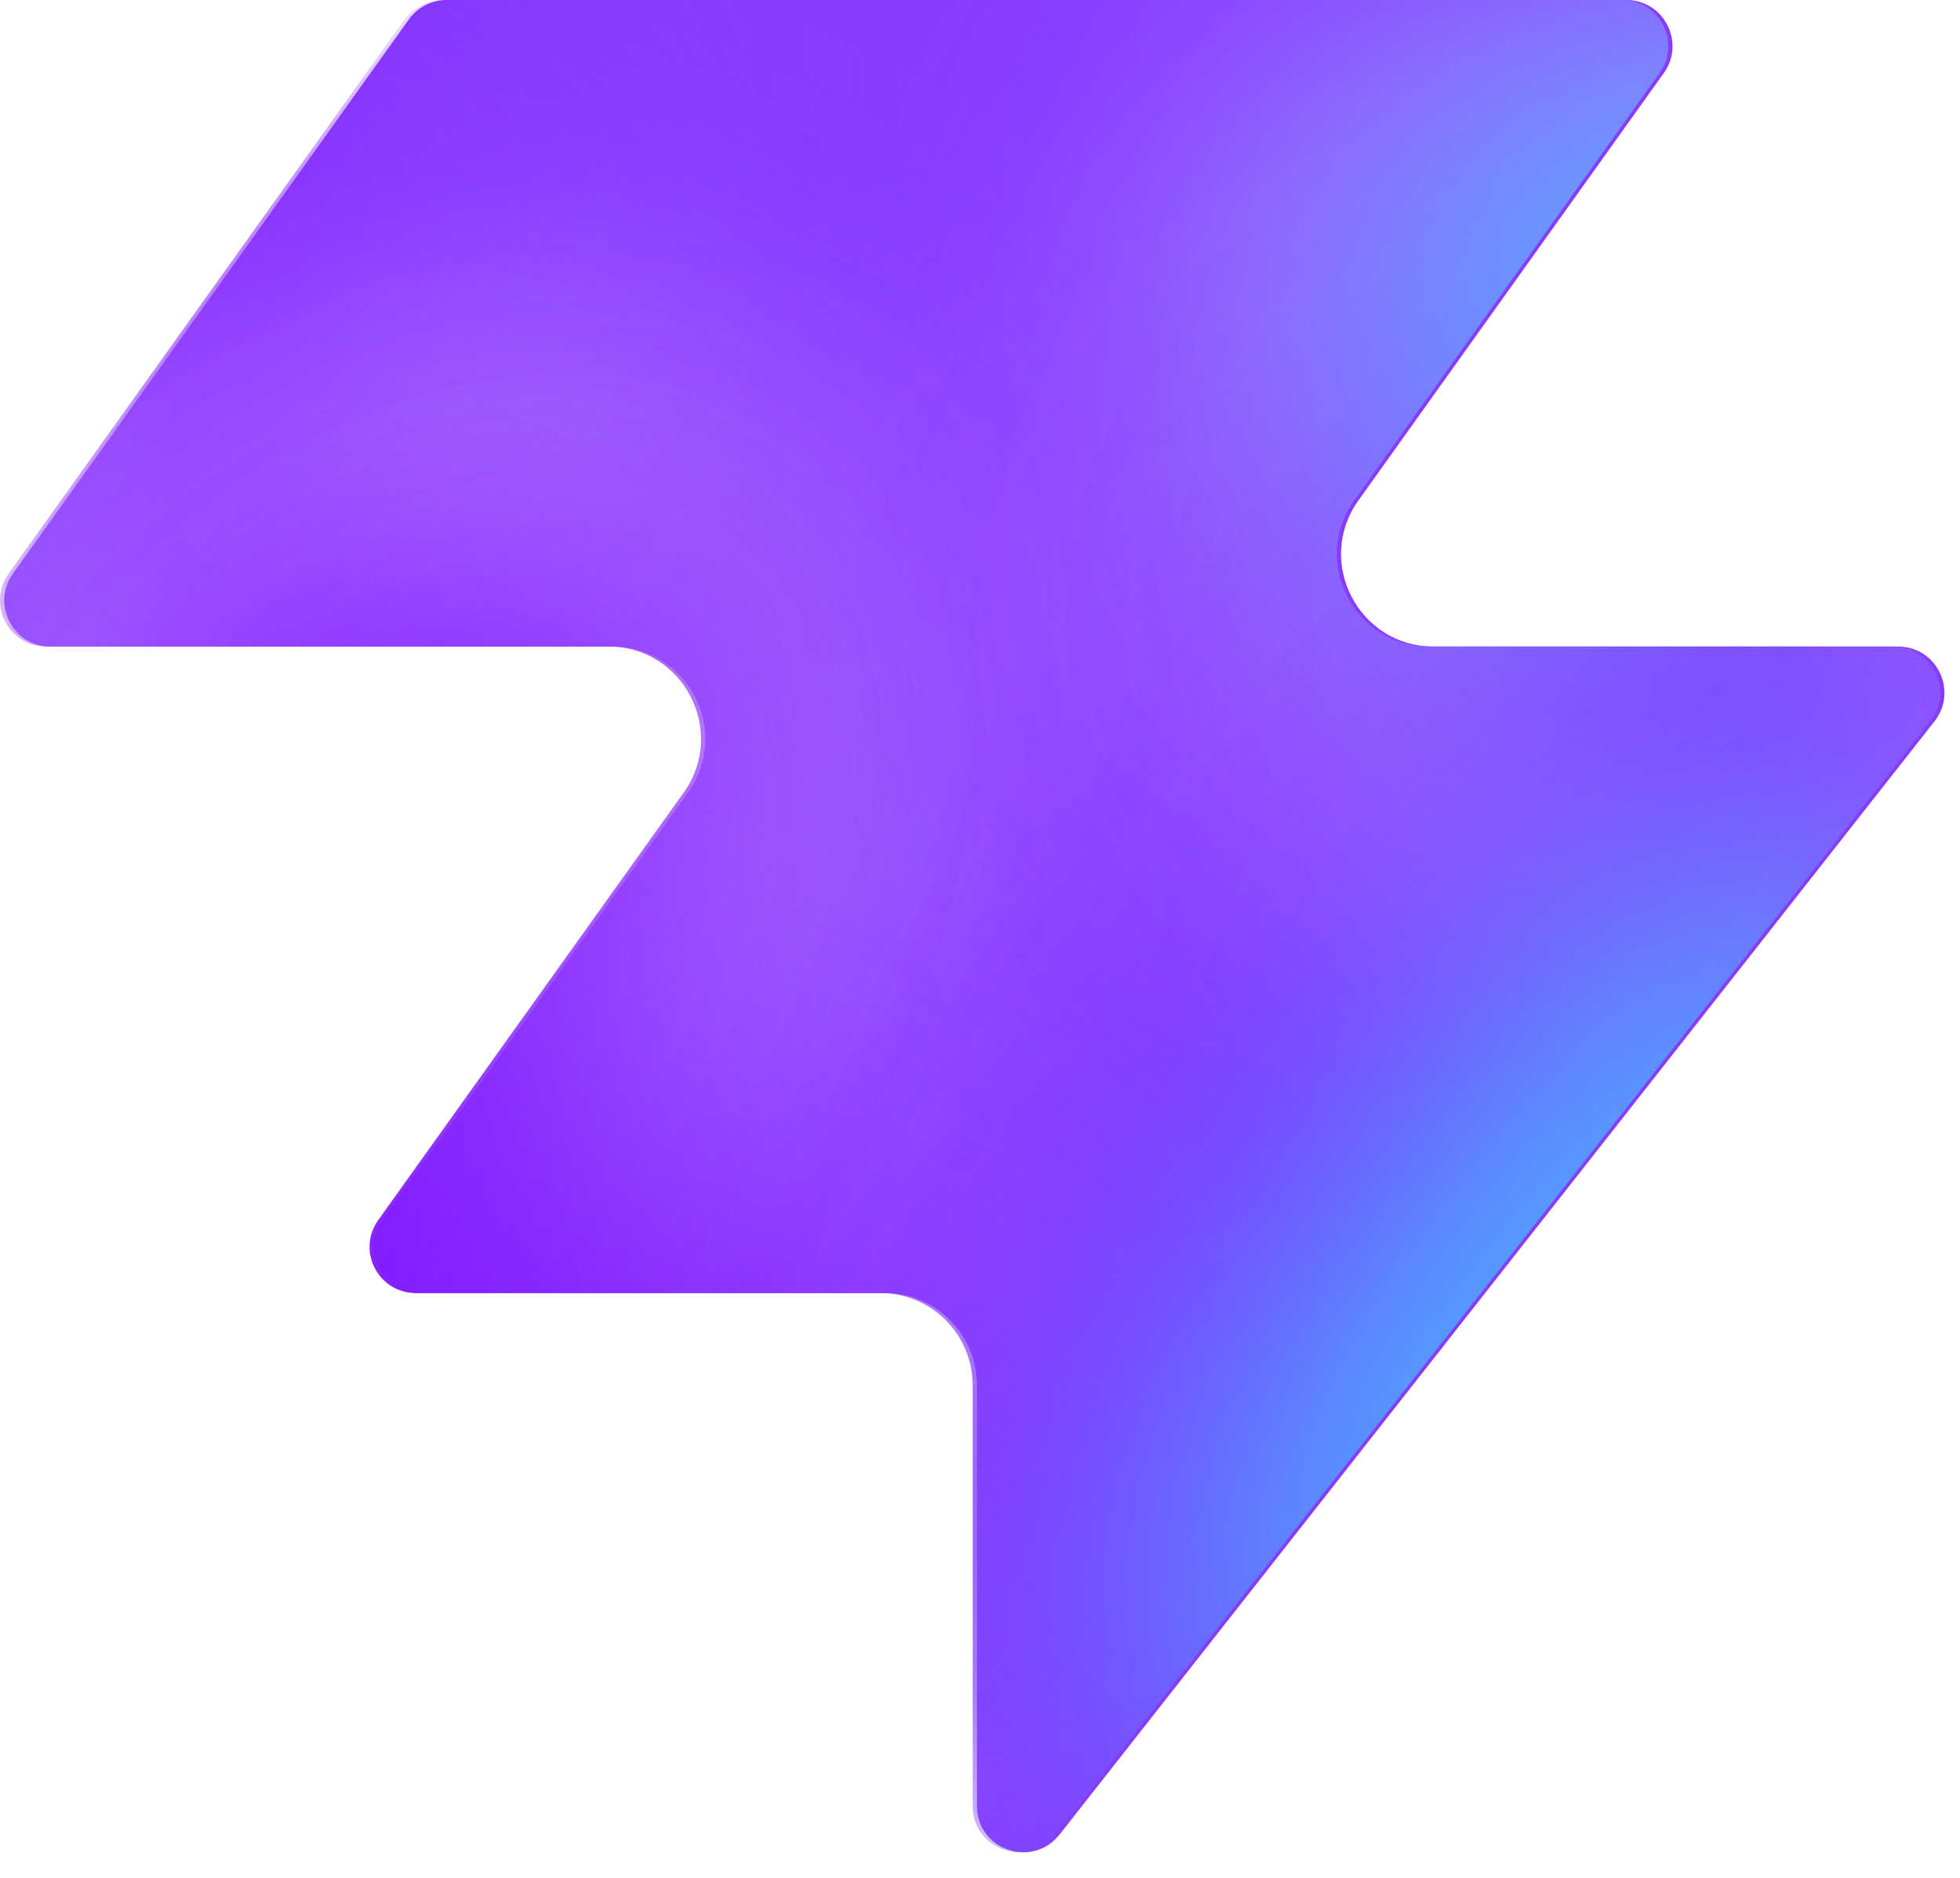
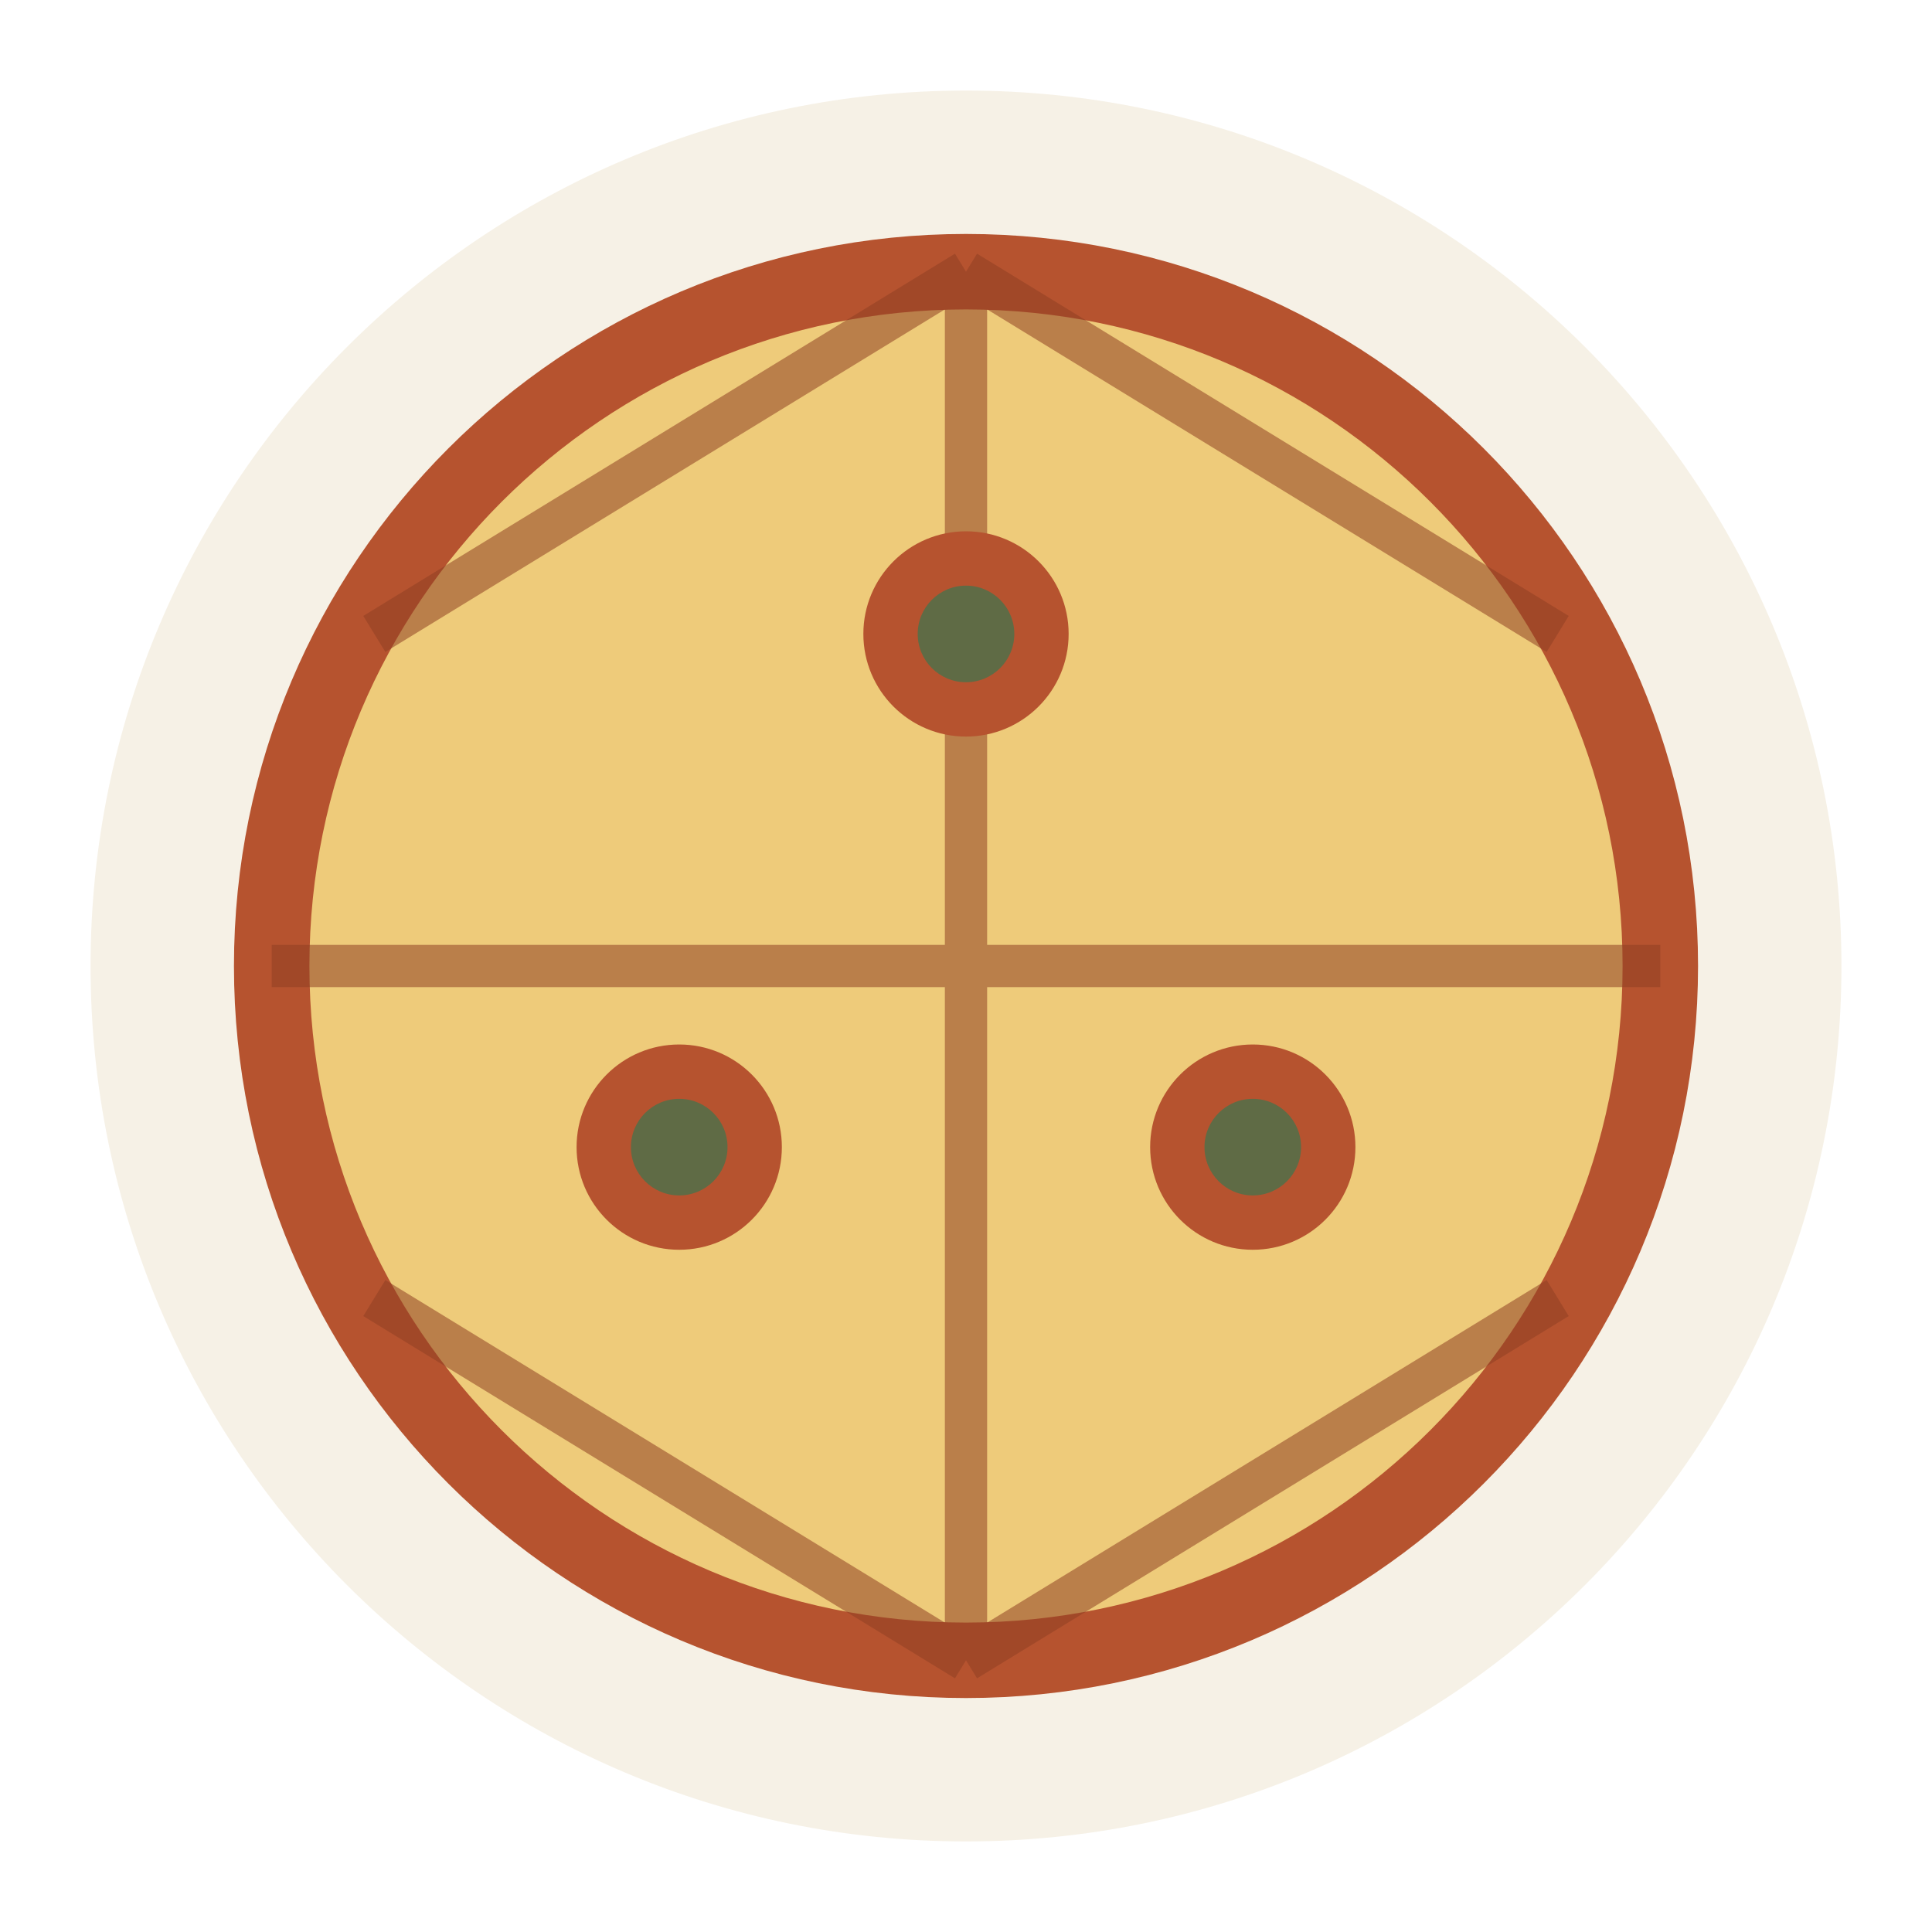
- <svg xmlns="http://www.w3.org/2000/svg" width="48" height="46" fill="none" viewBox="0 0 48 46">
-   <path fill="#863bff" d="M25.946 44.938c-.664.845-2.021.375-2.021-.698V33.937a2.26 2.26 0 0 0-2.262-2.262H10.287c-.92 0-1.456-1.04-.92-1.788l7.48-10.471c1.07-1.497 0-3.578-1.842-3.578H1.237c-.92 0-1.456-1.04-.92-1.788L10.013.474c.214-.297.556-.474.92-.474h28.894c.92 0 1.456 1.04.92 1.788l-7.48 10.471c-1.07 1.498 0 3.579 1.842 3.579h11.377c.943 0 1.473 1.088.89 1.83L25.947 44.94z" style="fill:#863bff;fill:color(display-p3 .525 .23 1);fill-opacity:1" />
-   <mask id="a" width="48" height="46" x="0" y="0" maskUnits="userSpaceOnUse" style="mask-type:alpha">
-     <path fill="#000" d="M25.842 44.938c-.664.844-2.021.375-2.021-.698V33.937a2.26 2.26 0 0 0-2.262-2.262H10.183c-.92 0-1.456-1.04-.92-1.788l7.48-10.471c1.07-1.498 0-3.579-1.842-3.579H1.133c-.92 0-1.456-1.04-.92-1.787L9.91.473c.214-.297.556-.474.92-.474h28.894c.92 0 1.456 1.04.92 1.788l-7.48 10.471c-1.07 1.498 0 3.578 1.842 3.578h11.377c.943 0 1.473 1.088.89 1.832L25.843 44.94z" style="fill:#000;fill-opacity:1" />
-   </mask>
-   <g mask="url(#a)">
-     <g filter="url(#b)">
-       <ellipse cx="5.508" cy="14.704" fill="#ede6ff" rx="5.508" ry="14.704" style="fill:#ede6ff;fill:color(display-p3 .927 .903 1);fill-opacity:1" transform="matrix(.00324 1 1 -.00324 -4.47 31.516)" />
-     </g>
-     <g filter="url(#c)">
-       <ellipse cx="10.399" cy="29.851" fill="#ede6ff" rx="10.399" ry="29.851" style="fill:#ede6ff;fill:color(display-p3 .927 .903 1);fill-opacity:1" transform="matrix(.00324 1 1 -.00324 -39.328 7.883)" />
-     </g>
-     <g filter="url(#d)">
-       <ellipse cx="5.508" cy="30.487" fill="#7e14ff" rx="5.508" ry="30.487" style="fill:#7e14ff;fill:color(display-p3 .492 .077 1);fill-opacity:1" transform="rotate(89.814 -25.913 -14.639)scale(1 -1)" />
-     </g>
-     <g filter="url(#e)">
-       <ellipse cx="5.508" cy="30.599" fill="#7e14ff" rx="5.508" ry="30.599" style="fill:#7e14ff;fill:color(display-p3 .492 .077 1);fill-opacity:1" transform="rotate(89.814 -32.644 -3.334)scale(1 -1)" />
-     </g>
-     <g filter="url(#f)">
-       <ellipse cx="5.508" cy="30.599" fill="#7e14ff" rx="5.508" ry="30.599" style="fill:#7e14ff;fill:color(display-p3 .492 .077 1);fill-opacity:1" transform="matrix(.00324 1 1 -.00324 -34.34 30.47)" />
-     </g>
-     <g filter="url(#g)">
-       <ellipse cx="14.072" cy="22.078" fill="#ede6ff" rx="14.072" ry="22.078" style="fill:#ede6ff;fill:color(display-p3 .927 .903 1);fill-opacity:1" transform="rotate(93.35 24.506 48.493)scale(-1 1)" />
-     </g>
-     <g filter="url(#h)">
-       <ellipse cx="3.47" cy="21.501" fill="#7e14ff" rx="3.47" ry="21.501" style="fill:#7e14ff;fill:color(display-p3 .492 .077 1);fill-opacity:1" transform="rotate(89.009 28.708 47.59)scale(-1 1)" />
-     </g>
-     <g filter="url(#i)">
-       <ellipse cx="3.47" cy="21.501" fill="#7e14ff" rx="3.47" ry="21.501" style="fill:#7e14ff;fill:color(display-p3 .492 .077 1);fill-opacity:1" transform="rotate(89.009 28.708 47.59)scale(-1 1)" />
-     </g>
-     <g filter="url(#j)">
-       <ellipse cx=".387" cy="8.972" fill="#7e14ff" rx="4.407" ry="29.108" style="fill:#7e14ff;fill:color(display-p3 .492 .077 1);fill-opacity:1" transform="rotate(39.51 .387 8.972)" />
-     </g>
-     <g filter="url(#k)">
-       <ellipse cx="47.523" cy="-6.092" fill="#7e14ff" rx="4.407" ry="29.108" style="fill:#7e14ff;fill:color(display-p3 .492 .077 1);fill-opacity:1" transform="rotate(37.892 47.523 -6.092)" />
-     </g>
-     <g filter="url(#l)">
-       <ellipse cx="41.412" cy="6.333" fill="#47bfff" rx="5.971" ry="9.665" style="fill:#47bfff;fill:color(display-p3 .28 .748 1);fill-opacity:1" transform="rotate(37.892 41.412 6.333)" />
-     </g>
-     <g filter="url(#m)">
-       <ellipse cx="-1.879" cy="38.332" fill="#7e14ff" rx="4.407" ry="29.108" style="fill:#7e14ff;fill:color(display-p3 .492 .077 1);fill-opacity:1" transform="rotate(37.892 -1.88 38.332)" />
-     </g>
-     <g filter="url(#n)">
-       <ellipse cx="-1.879" cy="38.332" fill="#7e14ff" rx="4.407" ry="29.108" style="fill:#7e14ff;fill:color(display-p3 .492 .077 1);fill-opacity:1" transform="rotate(37.892 -1.88 38.332)" />
-     </g>
-     <g filter="url(#o)">
-       <ellipse cx="35.651" cy="29.907" fill="#7e14ff" rx="4.407" ry="29.108" style="fill:#7e14ff;fill:color(display-p3 .492 .077 1);fill-opacity:1" transform="rotate(37.892 35.651 29.907)" />
-     </g>
-     <g filter="url(#p)">
-       <ellipse cx="38.418" cy="32.4" fill="#47bfff" rx="5.971" ry="15.297" style="fill:#47bfff;fill:color(display-p3 .28 .748 1);fill-opacity:1" transform="rotate(37.892 38.418 32.4)" />
-     </g>
-   </g>
-   <defs>
-     <filter id="b" width="60.045" height="41.654" x="-19.77" y="16.149" color-interpolation-filters="sRGB" filterUnits="userSpaceOnUse">
-       <feFlood flood-opacity="0" result="BackgroundImageFix" />
-       <feBlend in="SourceGraphic" in2="BackgroundImageFix" result="shape" />
-       <feGaussianBlur result="effect1_foregroundBlur_2002_17158" stdDeviation="7.659" />
-     </filter>
-     <filter id="c" width="90.34" height="51.437" x="-54.613" y="-7.533" color-interpolation-filters="sRGB" filterUnits="userSpaceOnUse">
-       <feFlood flood-opacity="0" result="BackgroundImageFix" />
-       <feBlend in="SourceGraphic" in2="BackgroundImageFix" result="shape" />
-       <feGaussianBlur result="effect1_foregroundBlur_2002_17158" stdDeviation="7.659" />
-     </filter>
-     <filter id="d" width="79.355" height="29.4" x="-49.64" y="2.03" color-interpolation-filters="sRGB" filterUnits="userSpaceOnUse">
-       <feFlood flood-opacity="0" result="BackgroundImageFix" />
-       <feBlend in="SourceGraphic" in2="BackgroundImageFix" result="shape" />
-       <feGaussianBlur result="effect1_foregroundBlur_2002_17158" stdDeviation="4.596" />
-     </filter>
-     <filter id="e" width="79.579" height="29.4" x="-45.045" y="20.029" color-interpolation-filters="sRGB" filterUnits="userSpaceOnUse">
-       <feFlood flood-opacity="0" result="BackgroundImageFix" />
-       <feBlend in="SourceGraphic" in2="BackgroundImageFix" result="shape" />
-       <feGaussianBlur result="effect1_foregroundBlur_2002_17158" stdDeviation="4.596" />
-     </filter>
-     <filter id="f" width="79.579" height="29.4" x="-43.513" y="21.178" color-interpolation-filters="sRGB" filterUnits="userSpaceOnUse">
-       <feFlood flood-opacity="0" result="BackgroundImageFix" />
-       <feBlend in="SourceGraphic" in2="BackgroundImageFix" result="shape" />
-       <feGaussianBlur result="effect1_foregroundBlur_2002_17158" stdDeviation="4.596" />
-     </filter>
-     <filter id="g" width="74.749" height="58.852" x="15.756" y="-17.901" color-interpolation-filters="sRGB" filterUnits="userSpaceOnUse">
-       <feFlood flood-opacity="0" result="BackgroundImageFix" />
-       <feBlend in="SourceGraphic" in2="BackgroundImageFix" result="shape" />
-       <feGaussianBlur result="effect1_foregroundBlur_2002_17158" stdDeviation="7.659" />
-     </filter>
-     <filter id="h" width="61.377" height="25.362" x="23.548" y="2.284" color-interpolation-filters="sRGB" filterUnits="userSpaceOnUse">
-       <feFlood flood-opacity="0" result="BackgroundImageFix" />
-       <feBlend in="SourceGraphic" in2="BackgroundImageFix" result="shape" />
-       <feGaussianBlur result="effect1_foregroundBlur_2002_17158" stdDeviation="4.596" />
-     </filter>
-     <filter id="i" width="61.377" height="25.362" x="23.548" y="2.284" color-interpolation-filters="sRGB" filterUnits="userSpaceOnUse">
-       <feFlood flood-opacity="0" result="BackgroundImageFix" />
-       <feBlend in="SourceGraphic" in2="BackgroundImageFix" result="shape" />
-       <feGaussianBlur result="effect1_foregroundBlur_2002_17158" stdDeviation="4.596" />
-     </filter>
-     <filter id="j" width="56.045" height="63.649" x="-27.636" y="-22.853" color-interpolation-filters="sRGB" filterUnits="userSpaceOnUse">
-       <feFlood flood-opacity="0" result="BackgroundImageFix" />
-       <feBlend in="SourceGraphic" in2="BackgroundImageFix" result="shape" />
-       <feGaussianBlur result="effect1_foregroundBlur_2002_17158" stdDeviation="4.596" />
-     </filter>
-     <filter id="k" width="54.814" height="64.646" x="20.116" y="-38.415" color-interpolation-filters="sRGB" filterUnits="userSpaceOnUse">
-       <feFlood flood-opacity="0" result="BackgroundImageFix" />
-       <feBlend in="SourceGraphic" in2="BackgroundImageFix" result="shape" />
-       <feGaussianBlur result="effect1_foregroundBlur_2002_17158" stdDeviation="4.596" />
-     </filter>
-     <filter id="l" width="33.541" height="35.313" x="24.641" y="-11.323" color-interpolation-filters="sRGB" filterUnits="userSpaceOnUse">
-       <feFlood flood-opacity="0" result="BackgroundImageFix" />
-       <feBlend in="SourceGraphic" in2="BackgroundImageFix" result="shape" />
-       <feGaussianBlur result="effect1_foregroundBlur_2002_17158" stdDeviation="4.596" />
-     </filter>
-     <filter id="m" width="54.814" height="64.646" x="-29.286" y="6.009" color-interpolation-filters="sRGB" filterUnits="userSpaceOnUse">
-       <feFlood flood-opacity="0" result="BackgroundImageFix" />
-       <feBlend in="SourceGraphic" in2="BackgroundImageFix" result="shape" />
-       <feGaussianBlur result="effect1_foregroundBlur_2002_17158" stdDeviation="4.596" />
-     </filter>
-     <filter id="n" width="54.814" height="64.646" x="-29.286" y="6.009" color-interpolation-filters="sRGB" filterUnits="userSpaceOnUse">
-       <feFlood flood-opacity="0" result="BackgroundImageFix" />
-       <feBlend in="SourceGraphic" in2="BackgroundImageFix" result="shape" />
-       <feGaussianBlur result="effect1_foregroundBlur_2002_17158" stdDeviation="4.596" />
-     </filter>
-     <filter id="o" width="54.814" height="64.646" x="8.244" y="-2.416" color-interpolation-filters="sRGB" filterUnits="userSpaceOnUse">
-       <feFlood flood-opacity="0" result="BackgroundImageFix" />
-       <feBlend in="SourceGraphic" in2="BackgroundImageFix" result="shape" />
-       <feGaussianBlur result="effect1_foregroundBlur_2002_17158" stdDeviation="4.596" />
-     </filter>
-     <filter id="p" width="39.409" height="43.623" x="18.713" y="10.588" color-interpolation-filters="sRGB" filterUnits="userSpaceOnUse">
-       <feFlood flood-opacity="0" result="BackgroundImageFix" />
-       <feBlend in="SourceGraphic" in2="BackgroundImageFix" result="shape" />
-       <feGaussianBlur result="effect1_foregroundBlur_2002_17158" stdDeviation="4.596" />
-     </filter>
-   </defs>
+ <svg xmlns="http://www.w3.org/2000/svg" viewBox="0 0 64 64">
+   <circle cx="32" cy="32" r="29" fill="#f6f1e6" />
+   <circle cx="32" cy="32" r="23" fill="#eecb7a" stroke="#b6532f" stroke-width="2.5" />
+   <path d="M32 9v46M32 9 12.4 21M32 9l19.6 12M32 55 12.4 43M32 55l19.6-12M9 32h46" stroke="#8f3f23" stroke-width="1.4" opacity="0.55" />
+   <circle cx="32" cy="21" r="3.4" fill="#b6532f" />
+   <circle cx="41.5" cy="38" r="3.4" fill="#b6532f" />
+   <circle cx="22.5" cy="38" r="3.4" fill="#b6532f" />
+   <circle cx="32" cy="21" r="1.6" fill="#5f6b45" />
+   <circle cx="41.5" cy="38" r="1.6" fill="#5f6b45" />
+   <circle cx="22.5" cy="38" r="1.6" fill="#5f6b45" />
</svg>
